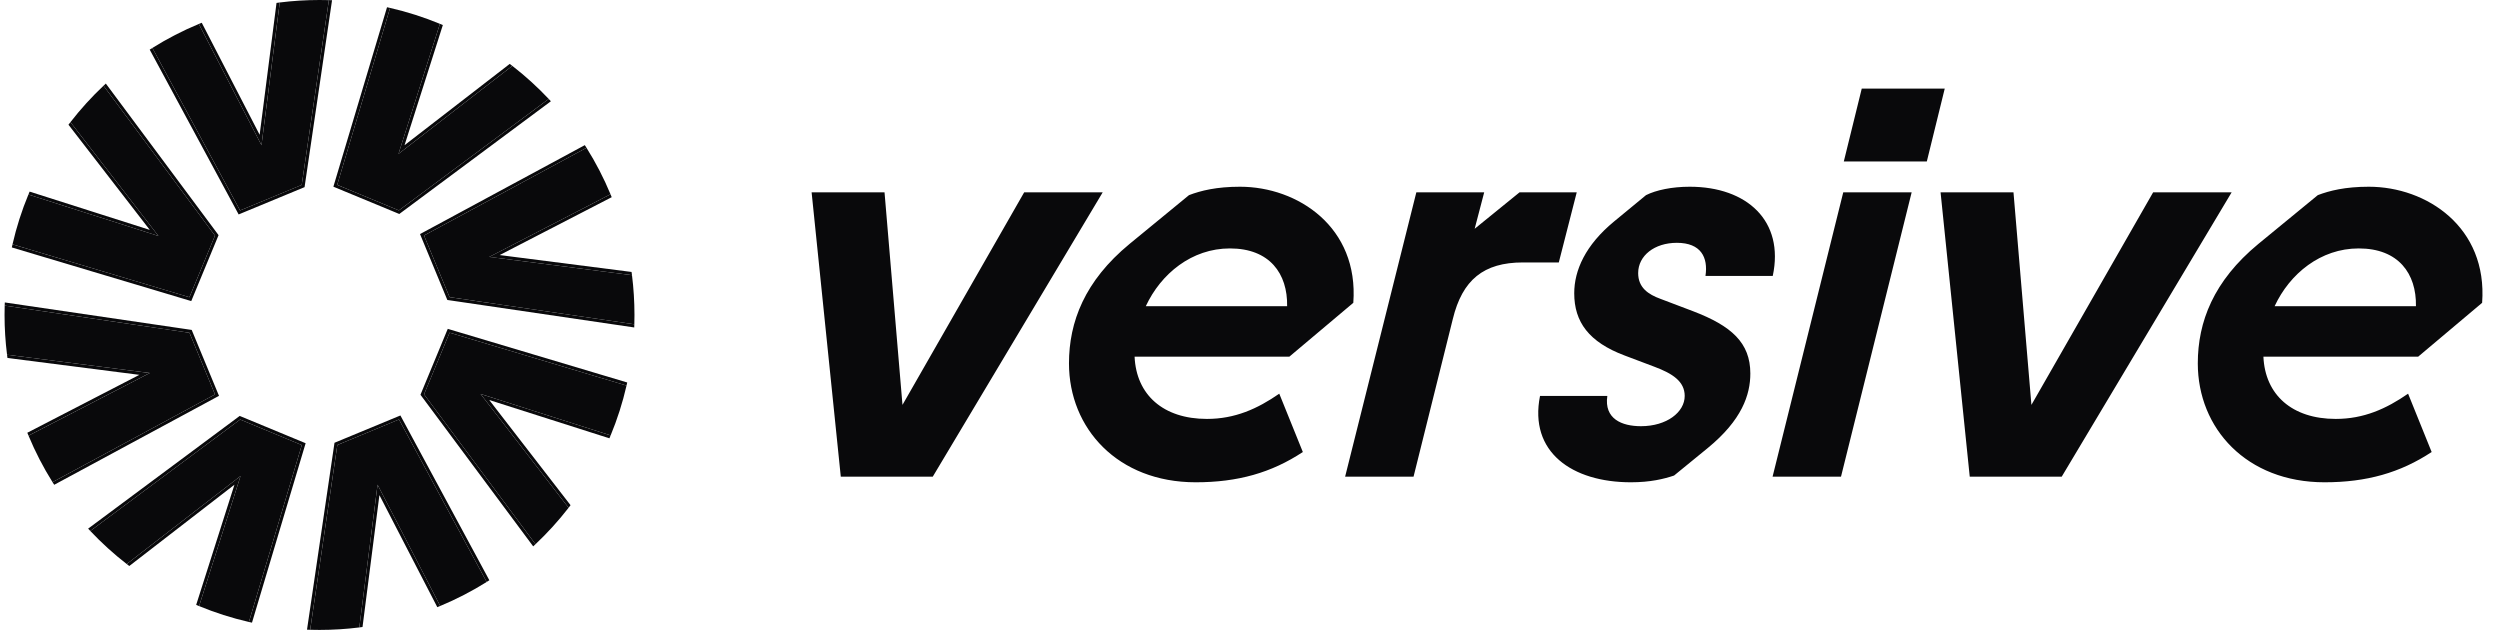
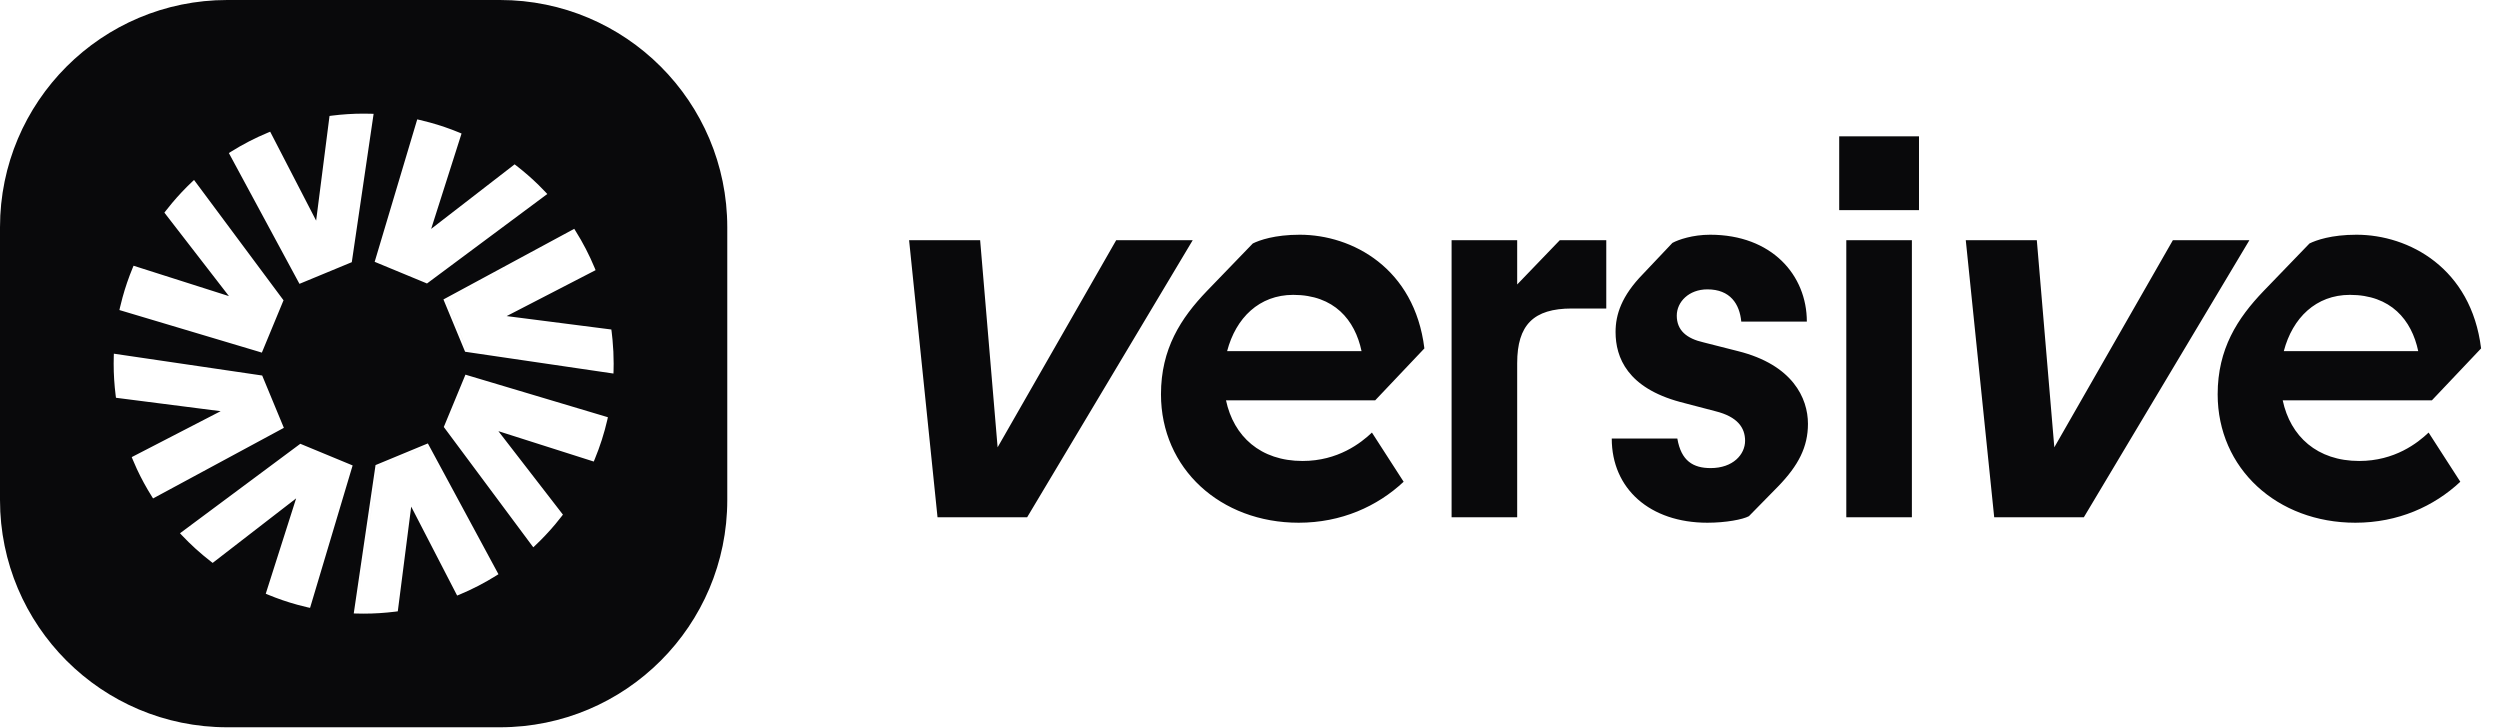
- <svg xmlns="http://www.w3.org/2000/svg" width="127" height="32" viewBox="0 0 127 32" fill="none">
-   <path fill-rule="evenodd" clip-rule="evenodd" d="M93.665 8.204H97.882L98.793 4.5H94.577L93.665 8.204ZM90.047 24.215H93.523L97.112 9.771H93.637L90.047 24.215ZM118.086 24.5C114.126 24.5 111.648 21.765 111.648 18.46C111.648 16.352 112.445 14.272 114.724 12.392L117.744 9.913C118.343 9.685 119.14 9.486 120.337 9.486C123.271 9.486 126.377 11.537 126.092 15.383L122.844 18.118H114.981C115.066 20.056 116.434 21.281 118.656 21.281C120.08 21.281 121.22 20.768 122.331 19.999L123.528 22.962C121.932 24.016 120.223 24.5 118.086 24.5ZM115.551 15.554H122.73C122.759 13.902 121.847 12.62 119.824 12.62C117.887 12.62 116.32 13.902 115.551 15.554ZM103.196 20.568L109.379 9.771H113.367L104.735 24.215H100.063L98.581 9.771H102.285L103.196 20.568ZM82.848 24.5C79.857 24.5 77.663 22.962 78.233 20.113H81.652C81.481 21.281 82.393 21.651 83.361 21.651C84.672 21.651 85.583 20.939 85.583 20.113C85.583 19.372 84.957 18.973 84.045 18.631L82.535 18.061C80.712 17.378 79.971 16.352 79.971 14.899C79.971 13.731 80.541 12.449 81.994 11.252L83.618 9.913C84.13 9.657 84.928 9.486 85.84 9.486C88.746 9.486 90.654 11.224 90.056 14.016H86.638C86.78 13.076 86.41 12.335 85.184 12.335C84.045 12.335 83.219 12.99 83.219 13.873C83.219 14.614 83.732 14.956 84.358 15.184L86.011 15.811C87.948 16.551 88.917 17.406 88.917 18.973C88.917 20.056 88.489 21.338 86.751 22.762L85.042 24.158C84.529 24.329 83.846 24.5 82.848 24.5ZM77.192 9.771L74.913 11.622L75.397 9.771H71.95L68.332 24.215H71.808L73.802 16.209C74.287 14.215 75.369 13.332 77.363 13.332H79.187L80.098 9.771H77.192ZM60.742 24.5C56.782 24.5 54.304 21.765 54.304 18.46C54.304 16.352 55.102 14.272 57.381 12.392L60.401 9.913C60.999 9.685 61.797 9.486 62.993 9.486C65.928 9.486 69.033 11.537 68.748 15.383L65.5 18.118H57.637C57.723 20.056 59.09 21.281 61.312 21.281C62.737 21.281 63.876 20.768 64.987 19.999L66.184 22.962C64.589 24.016 62.879 24.5 60.742 24.5ZM58.207 15.554H65.386C65.415 13.902 64.503 12.62 62.48 12.62C60.543 12.62 58.976 13.902 58.207 15.554ZM52.028 9.771L45.846 20.568L44.934 9.771H41.23L42.712 24.215H47.384L56.017 9.771H52.028Z" fill="#09090B" />
-   <path fill-rule="evenodd" clip-rule="evenodd" d="M7.741 2.436C7.695 2.465 7.65 2.493 7.605 2.522L12.055 10.767L12.123 10.894L12.257 10.838L15.388 9.541L15.472 9.507L15.485 9.417L16.868 0.012C16.814 0.01 16.761 0.008 16.707 0.007L15.327 9.393L12.195 10.691L7.741 2.436ZM14.211 0.126C14.157 0.133 14.102 0.14 14.047 0.148L13.19 6.847L10.249 1.156C10.2 1.176 10.15 1.196 10.101 1.217L13.154 7.126L13.284 7.377L13.319 7.097L14.211 0.126ZM19.661 0.368L16.977 9.345L16.936 9.484L17.069 9.539L20.201 10.836L20.284 10.871L20.357 10.816L27.985 5.144C27.949 5.105 27.912 5.065 27.875 5.026L20.262 10.688L17.13 9.391L19.817 0.403C19.765 0.391 19.713 0.38 19.661 0.368ZM22.348 1.211L20.328 7.549L20.243 7.817L20.466 7.645L26.025 3.347C25.982 3.313 25.938 3.279 25.894 3.246L20.551 7.376L22.496 1.273C22.447 1.252 22.398 1.231 22.348 1.211ZM29.709 7.373L21.464 11.822L21.337 11.891L21.392 12.024L22.69 15.155L22.724 15.239L22.814 15.252L32.219 16.635C32.221 16.582 32.223 16.528 32.224 16.474L22.837 15.094L21.54 11.963L29.794 7.508C29.766 7.463 29.737 7.418 29.709 7.373ZM31.014 9.868L25.105 12.921L24.854 13.051L25.134 13.087L32.105 13.979C32.098 13.924 32.091 13.869 32.083 13.815L25.384 12.957L31.075 10.017C31.055 9.967 31.035 9.917 31.014 9.868ZM31.863 19.43L22.885 16.747L22.747 16.705L22.691 16.838L21.394 19.97L21.36 20.054L21.414 20.127L27.086 27.755C27.126 27.718 27.165 27.682 27.204 27.645L21.542 20.031L22.839 16.9L31.828 19.587C31.84 19.535 31.851 19.483 31.863 19.43ZM31.02 22.118L24.682 20.098L24.413 20.012L24.585 20.235L28.884 25.795C28.917 25.752 28.951 25.708 28.984 25.664L24.854 20.321L30.958 22.266C30.979 22.216 31 22.167 31.02 22.118ZM24.859 29.477L20.409 21.233L20.341 21.106L20.207 21.161L17.076 22.458L16.992 22.493L16.979 22.583L15.596 31.988C15.65 31.99 15.703 31.991 15.757 31.993L17.137 22.606L20.268 21.309L24.723 29.563C24.768 29.535 24.814 29.506 24.859 29.477ZM22.363 30.783L19.31 24.873L19.18 24.623L19.145 24.902L18.252 31.873C18.307 31.867 18.362 31.86 18.416 31.852L19.274 25.152L22.215 30.844C22.264 30.824 22.314 30.803 22.363 30.783ZM12.801 31.631L15.485 22.654L15.526 22.516L15.393 22.461L12.261 21.164L12.177 21.129L12.104 21.183L4.477 26.855C4.513 26.895 4.55 26.934 4.587 26.973L12.2 21.312L15.331 22.609L12.644 31.596C12.697 31.608 12.749 31.62 12.801 31.631ZM10.114 30.789L12.133 24.451L12.219 24.183L11.996 24.355L6.437 28.652C6.48 28.686 6.524 28.72 6.568 28.753L11.91 24.623L9.966 30.727C10.015 30.747 10.064 30.768 10.114 30.789ZM2.754 24.627L10.998 20.177L11.126 20.109L11.07 19.976L9.773 16.844L9.738 16.76L9.649 16.747L0.244 15.364C0.242 15.418 0.24 15.472 0.238 15.525L9.625 16.905L10.922 20.037L2.668 24.492C2.697 24.537 2.725 24.582 2.754 24.627ZM1.448 22.132L7.358 19.078L7.608 18.949L7.329 18.913L0.358 18.021C0.365 18.076 0.372 18.13 0.379 18.185L7.079 19.042L1.388 21.983C1.408 22.033 1.428 22.082 1.448 22.132ZM0.6 12.57L9.578 15.254L9.716 15.295L9.771 15.161L11.068 12.03L11.103 11.946L11.049 11.873L5.376 4.245C5.337 4.282 5.298 4.318 5.259 4.355L10.921 11.969L9.624 15.1L0.635 12.413C0.623 12.465 0.611 12.517 0.6 12.57ZM1.443 9.882L7.781 11.902L8.05 11.988L7.877 11.765L3.579 6.205C3.545 6.248 3.512 6.292 3.478 6.336L7.609 11.679L1.505 9.734C1.484 9.783 1.463 9.833 1.443 9.882Z" fill="#09090B" />
-   <path fill-rule="evenodd" clip-rule="evenodd" d="M16.707 0.007C16.549 0.002 16.39 0 16.231 0C15.547 0 14.873 0.043 14.211 0.126L13.284 7.377L10.101 1.217C9.277 1.559 8.488 1.967 7.741 2.436L12.196 10.691L15.327 9.394L16.707 0.007ZM3.579 6.205C4.09 5.545 4.652 4.927 5.259 4.355L10.921 11.969L9.623 15.1L0.635 12.413C0.835 11.54 1.106 10.694 1.443 9.882L8.049 11.988L3.579 6.205ZM0.358 18.021C0.274 17.359 0.231 16.684 0.231 16C0.231 15.841 0.234 15.683 0.238 15.525L9.625 16.905L10.922 20.037L2.668 24.492C2.199 23.744 1.791 22.955 1.449 22.132L7.609 18.949L0.358 18.021ZM6.437 28.652C5.777 28.141 5.159 27.579 4.587 26.973L12.2 21.312L15.331 22.609L12.644 31.596C11.771 31.396 10.926 31.125 10.114 30.789L12.219 24.183L6.437 28.652ZM18.253 31.874C17.591 31.957 16.916 32 16.231 32C16.073 32 15.915 31.998 15.757 31.993L17.137 22.606L20.268 21.309L24.723 29.563C23.976 30.032 23.187 30.441 22.363 30.783L19.18 24.623L18.253 31.874ZM28.884 25.795C28.372 26.455 27.811 27.073 27.204 27.645L21.542 20.031L22.839 16.9L31.828 19.587C31.628 20.46 31.357 21.306 31.02 22.118L24.413 20.012L28.884 25.795ZM32.105 13.979C32.188 14.641 32.231 15.315 32.231 16C32.231 16.159 32.229 16.317 32.224 16.474L22.837 15.094L21.54 11.963L29.794 7.508C30.263 8.255 30.672 9.044 31.014 9.868L24.854 13.051L32.105 13.979ZM26.026 3.347C26.685 3.858 27.304 4.42 27.875 5.026L20.262 10.688L17.13 9.391L19.817 0.403C20.69 0.603 21.536 0.875 22.348 1.211L20.243 7.817L26.026 3.347Z" fill="#09090B" />
+ <svg xmlns="http://www.w3.org/2000/svg" width="110" height="32" viewBox="0 0 110 32" fill="none">
+   <path d="M22 0C27.523 0 32 4.477 32 10V22C32 27.523 27.523 32 22 32H10C4.477 32 0 27.523 0 22V10C0 4.477 4.477 0 10 0H22ZM16.624 20.542L15.675 26.995C15.783 26.998 15.892 27 16.001 27C16.471 27 16.936 26.97 17.391 26.913C17.428 26.908 17.466 26.904 17.503 26.898L18.093 22.292L20.114 26.205L20.217 26.163C20.783 25.928 21.325 25.646 21.839 25.324L18.776 19.65L16.624 20.542ZM18.734 19.548L16.581 20.44L16.523 20.464L16.515 20.525L15.565 26.991C15.601 26.993 15.638 26.994 15.675 26.995L16.623 20.542L18.776 19.649L21.839 25.324C21.87 25.305 21.901 25.285 21.932 25.266L18.873 19.598L18.826 19.511L18.734 19.548ZM13.163 19.564L7.92 23.463C7.945 23.49 7.97 23.517 7.995 23.544C8.388 23.961 8.813 24.347 9.267 24.698C9.297 24.721 9.327 24.745 9.357 24.768L13.03 21.929L11.693 26.124L11.795 26.167C12.213 26.34 12.645 26.489 13.088 26.61L13.535 26.723L13.643 26.746L15.487 20.575L15.516 20.48L15.424 20.441L13.271 19.55L13.214 19.526L13.163 19.564ZM20.442 16.576L19.551 18.73L19.526 18.787L19.564 18.837L23.464 24.081C23.491 24.056 23.518 24.031 23.545 24.006C23.858 23.711 24.153 23.398 24.43 23.069L24.699 22.734C24.722 22.704 24.746 22.674 24.769 22.644L21.929 18.971L26.125 20.308L26.168 20.206C26.399 19.648 26.586 19.066 26.724 18.466C26.732 18.43 26.739 18.394 26.747 18.358L20.575 16.514L20.48 16.484L20.442 16.576ZM57.19 10.328C59.499 10.328 62.24 11.795 62.673 15.33L60.509 17.614H53.944C54.281 19.201 55.46 20.283 57.312 20.283C58.874 20.283 59.884 19.49 60.365 19.033L61.76 21.197C60.606 22.279 59.018 23 57.143 23C53.704 23 51.083 20.62 51.083 17.35C51.083 15.354 51.949 14.007 53.103 12.805L55.123 10.713C55.412 10.569 56.085 10.328 57.19 10.328ZM75.245 10.328C77.962 10.328 79.501 12.108 79.501 14.151H76.616C76.544 13.382 76.135 12.732 75.125 12.732C74.308 12.732 73.778 13.286 73.778 13.887C73.778 14.536 74.212 14.897 74.957 15.065L76.472 15.45C78.876 16.051 79.55 17.518 79.55 18.648C79.55 19.658 79.14 20.475 78.227 21.413L76.952 22.712C76.687 22.856 75.942 23 75.125 23C72.6 23 70.917 21.509 70.917 19.297H73.803C73.971 20.283 74.5 20.596 75.269 20.596C76.255 20.596 76.784 19.995 76.784 19.394C76.784 18.817 76.447 18.335 75.485 18.095L73.923 17.686C71.615 17.061 71.085 15.739 71.085 14.608C71.085 13.839 71.35 13.021 72.288 12.06L73.586 10.688C73.85 10.544 74.476 10.328 75.245 10.328ZM103.686 10.328C105.994 10.328 108.735 11.796 109.168 15.33L107.004 17.614H100.439C100.776 19.201 101.954 20.283 103.806 20.283C105.368 20.283 106.378 19.49 106.859 19.033L108.254 21.197C107.1 22.279 105.512 23 103.637 23C100.198 23 97.577 20.62 97.577 17.35C97.577 15.354 98.444 14.007 99.598 12.805L101.617 10.713C101.906 10.569 102.579 10.328 103.686 10.328ZM43.895 19.682L49.113 10.568H52.48L45.194 22.76H41.251L40 10.568H43.126L43.895 19.682ZM66.756 12.517L68.632 10.568H70.676V13.574H69.16C67.477 13.574 66.756 14.296 66.756 15.979V22.76H63.87V10.568H66.756V12.517ZM84.123 22.76H81.237V10.568H84.123V22.76ZM90.39 19.682L95.607 10.568H98.974L91.689 22.76H87.745L86.494 10.568H89.62L90.39 19.682ZM5.006 15.674C5.003 15.782 5.001 15.891 5.001 16C5.001 16.471 5.031 16.935 5.088 17.39C5.093 17.427 5.097 17.465 5.103 17.502L9.709 18.092L5.796 20.113L5.838 20.216L6.022 20.636C6.216 21.051 6.434 21.452 6.676 21.837V21.838C6.695 21.869 6.716 21.9 6.735 21.931L12.403 18.872L12.49 18.825L12.452 18.733L11.56 16.58L11.537 16.523L11.476 16.514L5.01 15.562L5.006 15.674ZM19.599 13.128L19.511 13.175L19.549 13.267L20.44 15.419L20.465 15.477L20.526 15.486L26.992 16.436C26.994 16.4 26.995 16.363 26.996 16.326L20.542 15.377L19.65 13.225L25.325 10.162C25.306 10.131 25.286 10.099 25.267 10.068L19.599 13.128ZM19.651 13.225L20.543 15.377L26.996 16.326C26.999 16.218 27.001 16.109 27.001 16C27.001 15.647 26.984 15.298 26.951 14.953L26.914 14.61C26.909 14.573 26.904 14.535 26.899 14.498L22.293 13.908L26.206 11.887L26.164 11.784C25.929 11.218 25.648 10.676 25.325 10.162L19.651 13.225ZM8.457 7.994C8.144 8.289 7.849 8.602 7.572 8.932L7.303 9.266C7.28 9.296 7.256 9.326 7.233 9.356L10.073 13.029L5.876 11.692L5.834 11.794C5.661 12.213 5.512 12.645 5.391 13.088L5.278 13.534C5.27 13.57 5.262 13.606 5.254 13.642L11.427 15.486L11.521 15.516L11.56 15.424L12.451 13.271L12.476 13.213L12.438 13.163L8.538 7.919C8.511 7.944 8.484 7.969 8.457 7.994ZM56.902 12.974C55.411 12.974 54.378 13.983 53.993 15.45H59.908C59.62 14.08 58.706 12.974 56.902 12.974ZM103.396 12.974C101.906 12.974 100.872 13.983 100.487 15.45H106.402C106.114 14.08 105.2 12.974 103.396 12.974ZM16.001 5C15.531 5 15.067 5.03 14.612 5.087C14.575 5.092 14.537 5.096 14.499 5.102L13.91 9.707L11.888 5.795L11.786 5.837C11.22 6.072 10.678 6.353 10.164 6.675H10.163C10.132 6.694 10.101 6.715 10.07 6.734L13.129 12.402L13.177 12.489L13.269 12.451L15.421 11.56L15.479 11.536L15.488 11.474L16.439 5.009L16.328 5.005L16.001 5ZM16.514 11.425L16.485 11.52L16.577 11.558L18.73 12.449L18.787 12.474L18.837 12.437L24.081 8.536L24.006 8.456L23.705 8.148C23.399 7.848 23.074 7.564 22.734 7.301L22.644 7.231L18.971 10.071L20.308 5.875L20.206 5.832C19.788 5.659 19.356 5.511 18.913 5.39L18.466 5.277L18.358 5.253L16.514 11.425ZM84.436 9.246H80.925V6H84.436V9.246Z" fill="#09090B" />
</svg>
